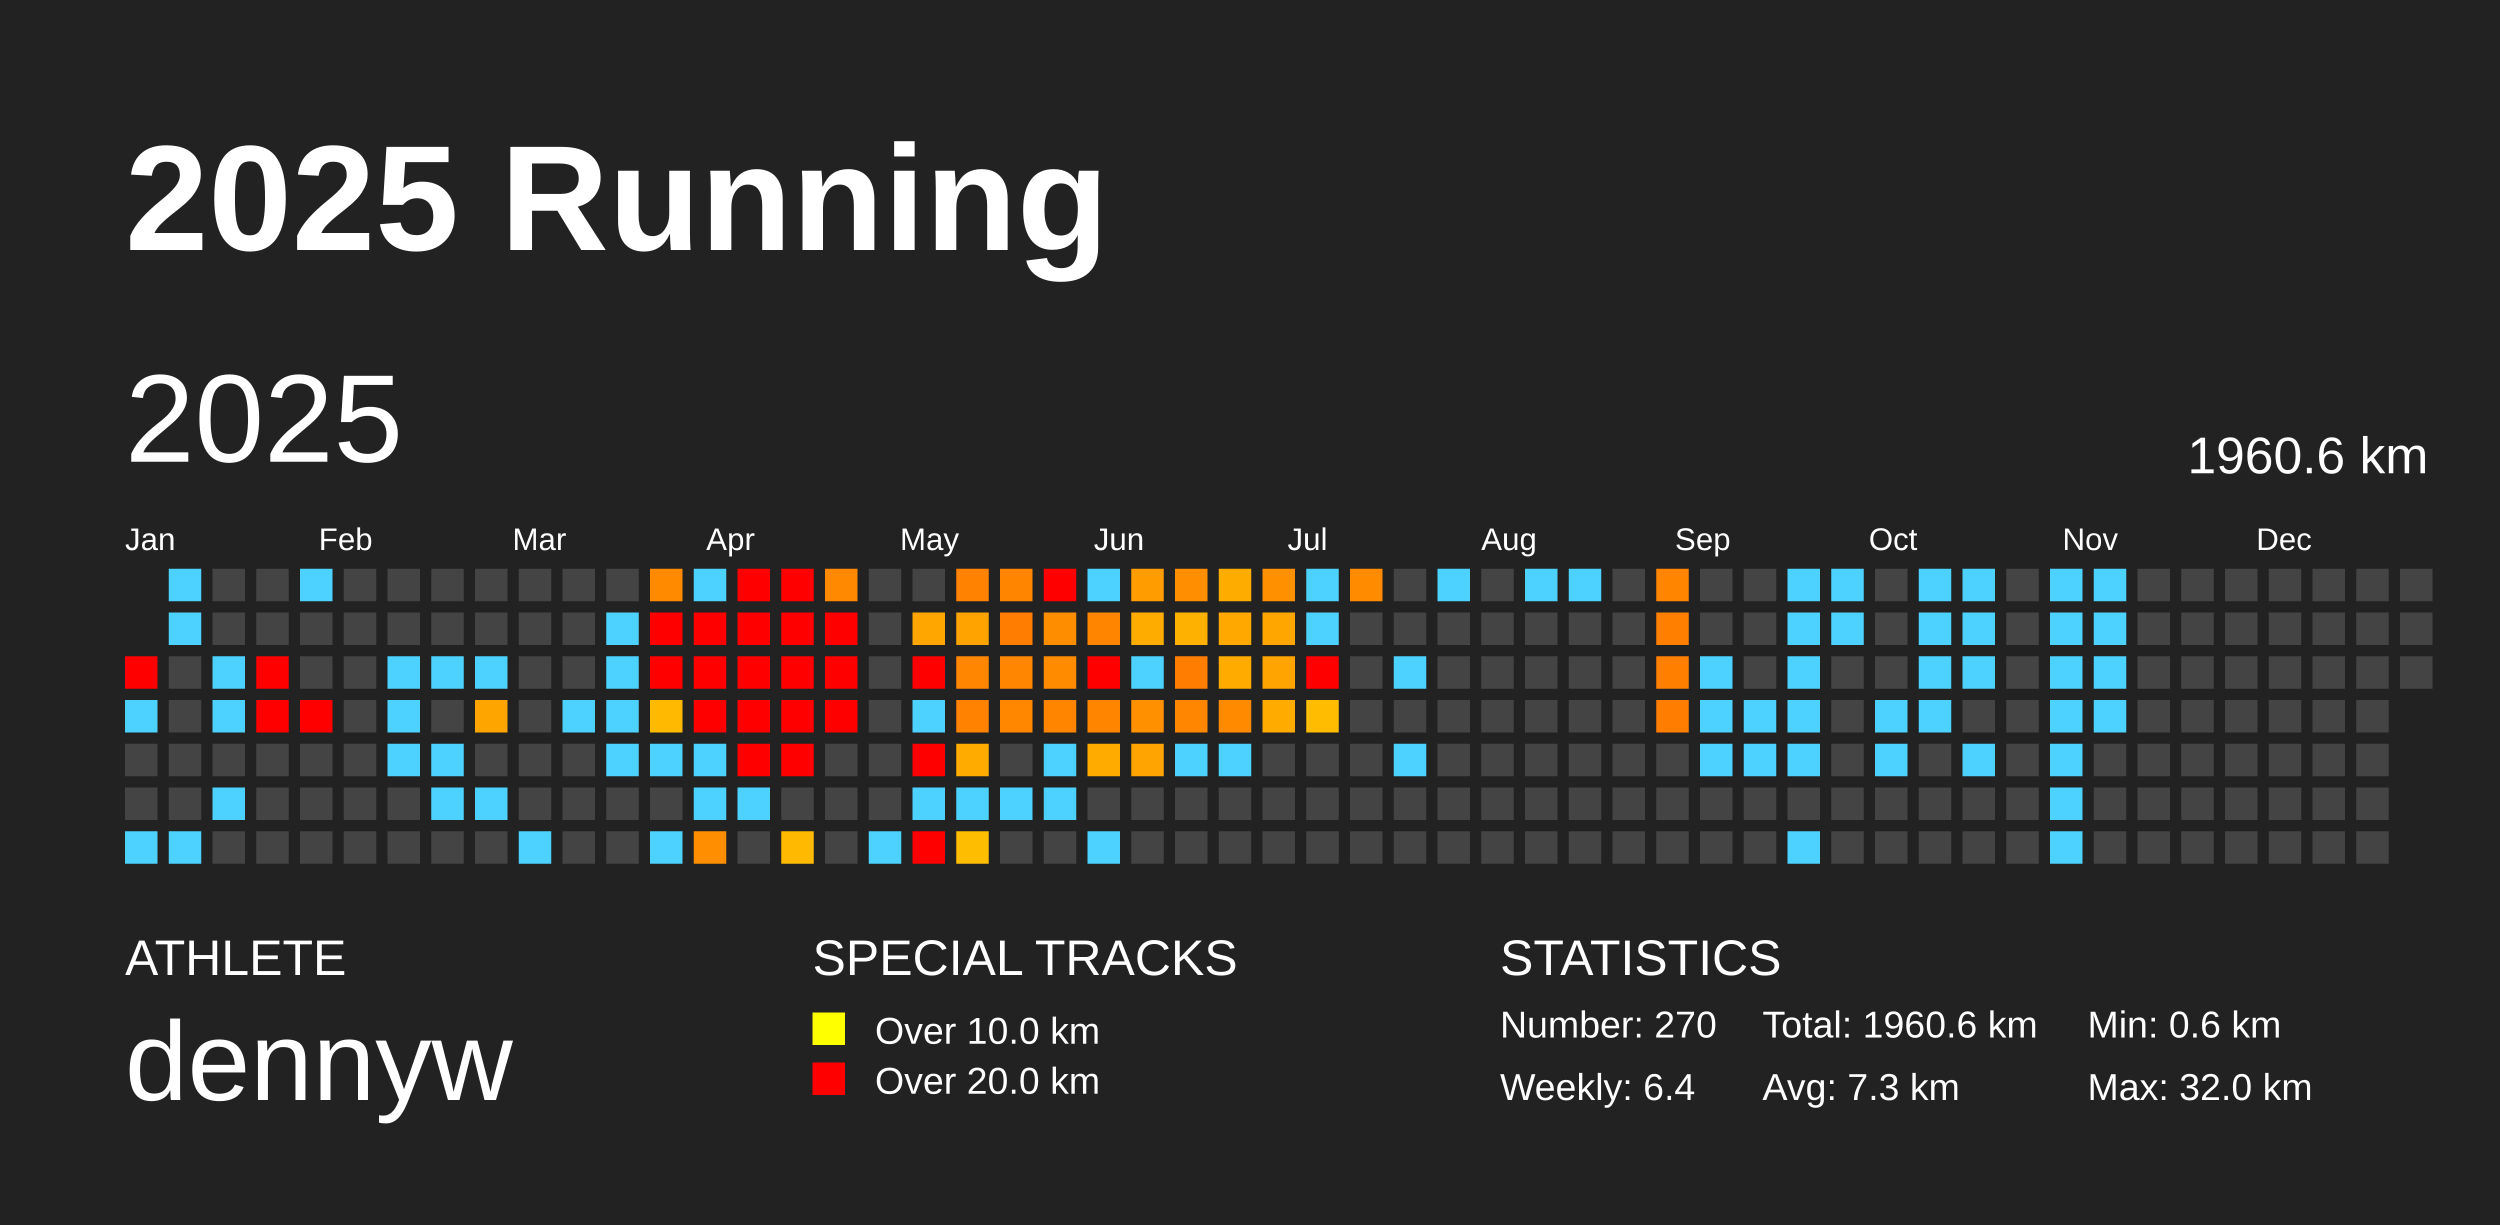
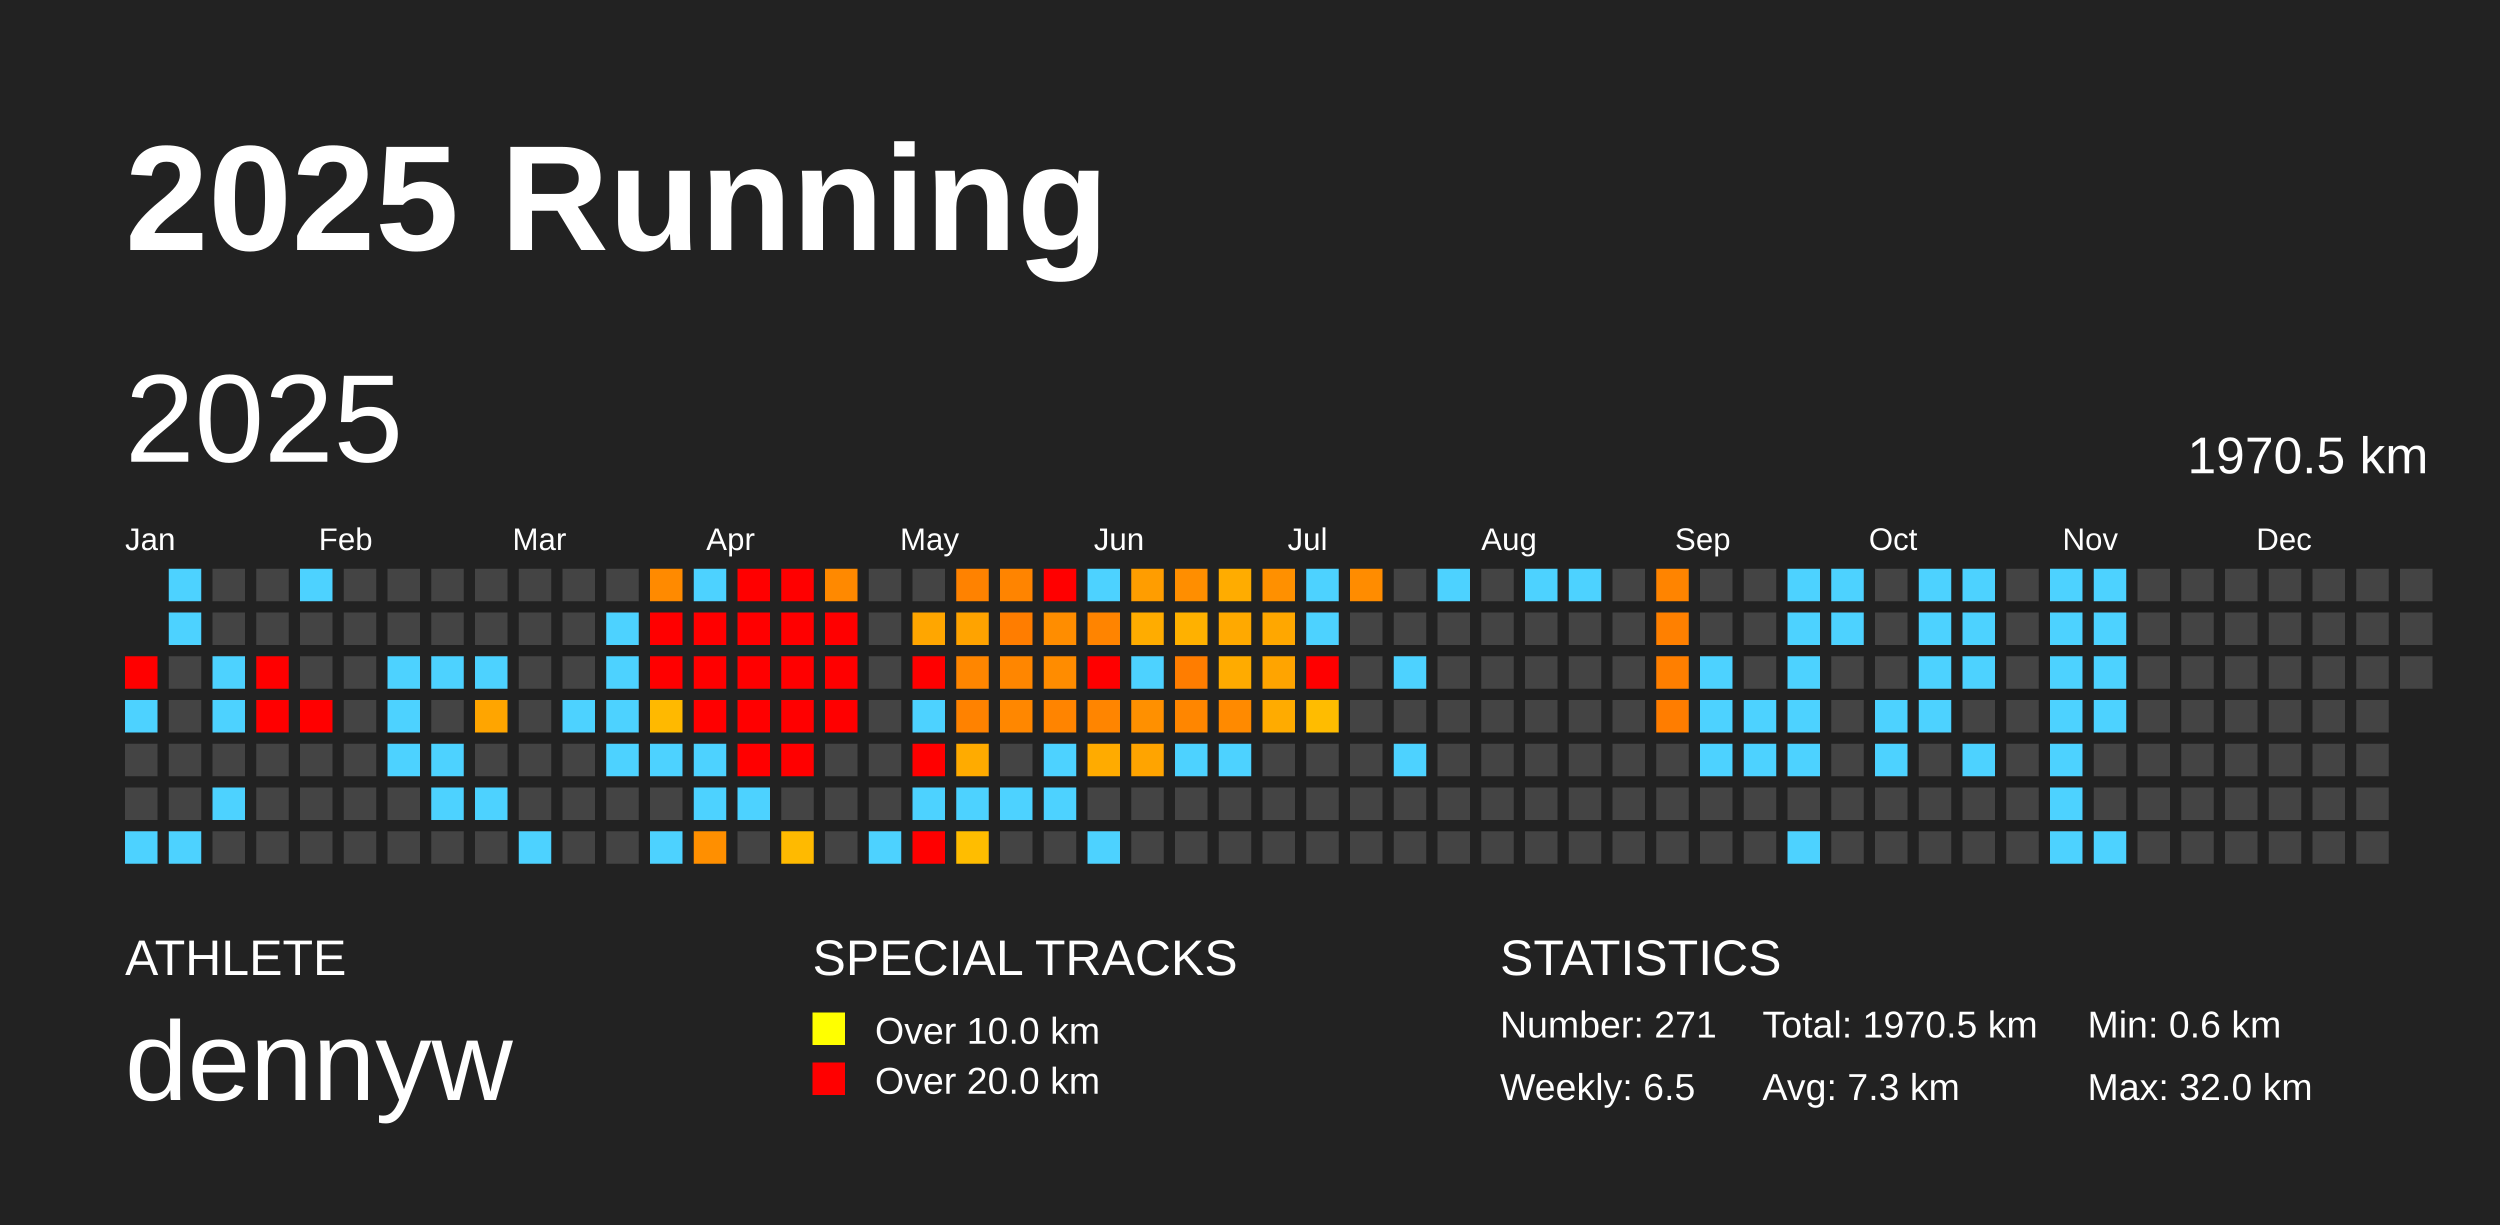
<svg xmlns="http://www.w3.org/2000/svg" baseProfile="full" height="98mm" version="1.1" viewBox="0,0,200,98" width="200mm">
  <defs />
  <rect fill="#222222" height="98" width="200" x="0" y="0" />
  <text fill="#FFFFFF" style="font-size:12px; font-family:Arial; font-weight:bold;" x="10" y="20">2025 Running</text>
  <text fill="#FFFFFF" style="font-size:4px; font-family:Arial" x="10" y="78">ATHLETE</text>
  <text fill="#FFFFFF" style="font-size:9px; font-family:Arial" x="10" y="88">dennyw</text>
  <text fill="#FFFFFF" style="font-size:4px; font-family:Arial" x="65" y="78">SPECIAL TRACKS</text>
  <rect fill="yellow" height="2.6" width="2.6" x="65" y="81" />
  <text fill="#FFFFFF" style="font-size:3px; font-family:Arial" x="70" y="83.5">Over 10.0 km</text>
  <rect fill="red" height="2.6" width="2.6" x="65" y="85" />
  <text fill="#FFFFFF" style="font-size:3px; font-family:Arial" x="70" y="87.5">Over 20.0 km</text>
  <text fill="#FFFFFF" style="font-size:4px; font-family:Arial" x="120" y="78">STATISTICS</text>
-   <text fill="#FFFFFF" style="font-size:3px; font-family:Arial" x="120" y="83">Number: 270</text>
-   <text fill="#FFFFFF" style="font-size:3px; font-family:Arial" x="120" y="88">Weekly: 6.4</text>
-   <text fill="#FFFFFF" style="font-size:3px; font-family:Arial" x="141" y="83">Total: 1960.6 km</text>
+   <text fill="#FFFFFF" style="font-size:3px; font-family:Arial" x="120" y="83">Number: 271</text>
+   <text fill="#FFFFFF" style="font-size:3px; font-family:Arial" x="120" y="88">Weekly: 6.5</text>
+   <text fill="#FFFFFF" style="font-size:3px; font-family:Arial" x="141" y="83">Total: 1970.5 km</text>
  <text fill="#FFFFFF" style="font-size:3px; font-family:Arial" x="141" y="88">Avg: 7.3 km</text>
  <text fill="#FFFFFF" style="font-size:3px; font-family:Arial" x="167" y="83">Min: 0.6 km</text>
  <text fill="#FFFFFF" style="font-size:3px; font-family:Arial" x="167" y="88">Max: 32.0 km</text>
  <text dominant-baseline="hanging" fill="#FFFFFF" style="font-size:10.0px; font-family:Arial;" x="10" y="30">2025</text>
-   <text dominant-baseline="hanging" fill="#FFFFFF" style="font-size:4.125px; font-family:Arial;" x="175" y="35">1960.6 km</text>
+   <text dominant-baseline="hanging" fill="#FFFFFF" style="font-size:4.125px; font-family:Arial;" x="175" y="35">1970.5 km</text>
  <text fill="#FFFFFF" style="font-size:2.5px; font-family:Arial" x="10.0" y="44">Jan</text>
  <text fill="#FFFFFF" style="font-size:2.5px; font-family:Arial" x="25.5" y="44">Feb</text>
  <text fill="#FFFFFF" style="font-size:2.5px; font-family:Arial" x="41.0" y="44">Mar</text>
  <text fill="#FFFFFF" style="font-size:2.5px; font-family:Arial" x="56.5" y="44">Apr</text>
  <text fill="#FFFFFF" style="font-size:2.5px; font-family:Arial" x="72.0" y="44">May</text>
  <text fill="#FFFFFF" style="font-size:2.5px; font-family:Arial" x="87.5" y="44">Jun</text>
  <text fill="#FFFFFF" style="font-size:2.5px; font-family:Arial" x="103.0" y="44">Jul</text>
  <text fill="#FFFFFF" style="font-size:2.5px; font-family:Arial" x="118.5" y="44">Aug</text>
  <text fill="#FFFFFF" style="font-size:2.5px; font-family:Arial" x="134.0" y="44">Sep</text>
  <text fill="#FFFFFF" style="font-size:2.5px; font-family:Arial" x="149.5" y="44">Oct</text>
  <text fill="#FFFFFF" style="font-size:2.5px; font-family:Arial" x="165.0" y="44">Nov</text>
  <text fill="#FFFFFF" style="font-size:2.5px; font-family:Arial" x="180.5" y="44">Dec</text>
  <rect fill="red" height="2.6" width="2.6" x="10.0" y="52.5" />
  <rect fill="#4dd2ff" height="2.6" width="2.6" x="10.0" y="56.0" />
  <rect fill="#444444" height="2.6" width="2.6" x="10.0" y="59.5" />
  <rect fill="#444444" height="2.6" width="2.6" x="10.0" y="63.0" />
  <rect fill="#4dd2ff" height="2.6" width="2.6" x="10.0" y="66.5" />
  <rect fill="#4dd2ff" height="2.6" width="2.6" x="13.5" y="45.5" />
  <rect fill="#4dd2ff" height="2.6" width="2.6" x="13.5" y="49.0" />
  <rect fill="#444444" height="2.6" width="2.6" x="13.5" y="52.5" />
  <rect fill="#444444" height="2.6" width="2.6" x="13.5" y="56.0" />
  <rect fill="#444444" height="2.6" width="2.6" x="13.5" y="59.5" />
  <rect fill="#444444" height="2.6" width="2.6" x="13.5" y="63.0" />
  <rect fill="#4dd2ff" height="2.6" width="2.6" x="13.5" y="66.5" />
  <rect fill="#444444" height="2.6" width="2.6" x="17.0" y="45.5" />
  <rect fill="#444444" height="2.6" width="2.6" x="17.0" y="49.0" />
  <rect fill="#4dd2ff" height="2.6" width="2.6" x="17.0" y="52.5" />
  <rect fill="#4dd2ff" height="2.6" width="2.6" x="17.0" y="56.0" />
  <rect fill="#444444" height="2.6" width="2.6" x="17.0" y="59.5" />
  <rect fill="#4dd2ff" height="2.6" width="2.6" x="17.0" y="63.0" />
  <rect fill="#444444" height="2.6" width="2.6" x="17.0" y="66.5" />
  <rect fill="#444444" height="2.6" width="2.6" x="20.5" y="45.5" />
  <rect fill="#444444" height="2.6" width="2.6" x="20.5" y="49.0" />
  <rect fill="red" height="2.6" width="2.6" x="20.5" y="52.5" />
  <rect fill="red" height="2.6" width="2.6" x="20.5" y="56.0" />
  <rect fill="#444444" height="2.6" width="2.6" x="20.5" y="59.5" />
  <rect fill="#444444" height="2.6" width="2.6" x="20.5" y="63.0" />
  <rect fill="#444444" height="2.6" width="2.6" x="20.5" y="66.5" />
  <rect fill="#4dd2ff" height="2.6" width="2.6" x="24.0" y="45.5" />
  <rect fill="#444444" height="2.6" width="2.6" x="24.0" y="49.0" />
  <rect fill="#444444" height="2.6" width="2.6" x="24.0" y="52.5" />
  <rect fill="red" height="2.6" width="2.6" x="24.0" y="56.0" />
  <rect fill="#444444" height="2.6" width="2.6" x="24.0" y="59.5" />
  <rect fill="#444444" height="2.6" width="2.6" x="24.0" y="63.0" />
  <rect fill="#444444" height="2.6" width="2.6" x="24.0" y="66.5" />
  <rect fill="#444444" height="2.6" width="2.6" x="27.5" y="45.5" />
  <rect fill="#444444" height="2.6" width="2.6" x="27.5" y="49.0" />
  <rect fill="#444444" height="2.6" width="2.6" x="27.5" y="52.5" />
  <rect fill="#444444" height="2.6" width="2.6" x="27.5" y="56.0" />
  <rect fill="#444444" height="2.6" width="2.6" x="27.5" y="59.5" />
  <rect fill="#444444" height="2.6" width="2.6" x="27.5" y="63.0" />
  <rect fill="#444444" height="2.6" width="2.6" x="27.5" y="66.5" />
  <rect fill="#444444" height="2.6" width="2.6" x="31.0" y="45.5" />
  <rect fill="#444444" height="2.6" width="2.6" x="31.0" y="49.0" />
  <rect fill="#4dd2ff" height="2.6" width="2.6" x="31.0" y="52.5" />
  <rect fill="#4dd2ff" height="2.6" width="2.6" x="31.0" y="56.0" />
  <rect fill="#4dd2ff" height="2.6" width="2.6" x="31.0" y="59.5" />
  <rect fill="#444444" height="2.6" width="2.6" x="31.0" y="63.0" />
  <rect fill="#444444" height="2.6" width="2.6" x="31.0" y="66.5" />
  <rect fill="#444444" height="2.6" width="2.6" x="34.5" y="45.5" />
  <rect fill="#444444" height="2.6" width="2.6" x="34.5" y="49.0" />
  <rect fill="#4dd2ff" height="2.6" width="2.6" x="34.5" y="52.5" />
  <rect fill="#444444" height="2.6" width="2.6" x="34.5" y="56.0" />
  <rect fill="#4dd2ff" height="2.6" width="2.6" x="34.5" y="59.5" />
  <rect fill="#4dd2ff" height="2.6" width="2.6" x="34.5" y="63.0" />
  <rect fill="#444444" height="2.6" width="2.6" x="34.5" y="66.5" />
  <rect fill="#444444" height="2.6" width="2.6" x="38.0" y="45.5" />
  <rect fill="#444444" height="2.6" width="2.6" x="38.0" y="49.0" />
  <rect fill="#4dd2ff" height="2.6" width="2.6" x="38.0" y="52.5" />
  <rect fill="#ffa500" height="2.6" width="2.6" x="38.0" y="56.0" />
  <rect fill="#444444" height="2.6" width="2.6" x="38.0" y="59.5" />
  <rect fill="#4dd2ff" height="2.6" width="2.6" x="38.0" y="63.0" />
  <rect fill="#444444" height="2.6" width="2.6" x="38.0" y="66.5" />
  <rect fill="#444444" height="2.6" width="2.6" x="41.5" y="45.5" />
  <rect fill="#444444" height="2.6" width="2.6" x="41.5" y="49.0" />
  <rect fill="#444444" height="2.6" width="2.6" x="41.5" y="52.5" />
  <rect fill="#444444" height="2.6" width="2.6" x="41.5" y="56.0" />
  <rect fill="#444444" height="2.6" width="2.6" x="41.5" y="59.5" />
  <rect fill="#444444" height="2.6" width="2.6" x="41.5" y="63.0" />
  <rect fill="#4dd2ff" height="2.6" width="2.6" x="41.5" y="66.5" />
  <rect fill="#444444" height="2.6" width="2.6" x="45.0" y="45.5" />
  <rect fill="#444444" height="2.6" width="2.6" x="45.0" y="49.0" />
  <rect fill="#444444" height="2.6" width="2.6" x="45.0" y="52.5" />
  <rect fill="#4dd2ff" height="2.6" width="2.6" x="45.0" y="56.0" />
  <rect fill="#444444" height="2.6" width="2.6" x="45.0" y="59.5" />
  <rect fill="#444444" height="2.6" width="2.6" x="45.0" y="63.0" />
  <rect fill="#444444" height="2.6" width="2.6" x="45.0" y="66.5" />
  <rect fill="#444444" height="2.6" width="2.6" x="48.5" y="45.5" />
  <rect fill="#4dd2ff" height="2.6" width="2.6" x="48.5" y="49.0" />
  <rect fill="#4dd2ff" height="2.6" width="2.6" x="48.5" y="52.5" />
  <rect fill="#4dd2ff" height="2.6" width="2.6" x="48.5" y="56.0" />
  <rect fill="#4dd2ff" height="2.6" width="2.6" x="48.5" y="59.5" />
  <rect fill="#444444" height="2.6" width="2.6" x="48.5" y="63.0" />
  <rect fill="#444444" height="2.6" width="2.6" x="48.5" y="66.5" />
  <rect fill="#ff8a00" height="2.6" width="2.6" x="52.0" y="45.5" />
  <rect fill="red" height="2.6" width="2.6" x="52.0" y="49.0" />
  <rect fill="red" height="2.6" width="2.6" x="52.0" y="52.5" />
  <rect fill="#ffb900" height="2.6" width="2.6" x="52.0" y="56.0" />
  <rect fill="#4dd2ff" height="2.6" width="2.6" x="52.0" y="59.5" />
  <rect fill="#444444" height="2.6" width="2.6" x="52.0" y="63.0" />
  <rect fill="#4dd2ff" height="2.6" width="2.6" x="52.0" y="66.5" />
  <rect fill="#4dd2ff" height="2.6" width="2.6" x="55.5" y="45.5" />
  <rect fill="red" height="2.6" width="2.6" x="55.5" y="49.0" />
  <rect fill="red" height="2.6" width="2.6" x="55.5" y="52.5" />
  <rect fill="red" height="2.6" width="2.6" x="55.5" y="56.0" />
  <rect fill="#4dd2ff" height="2.6" width="2.6" x="55.5" y="59.5" />
  <rect fill="#4dd2ff" height="2.6" width="2.6" x="55.5" y="63.0" />
  <rect fill="#ff8f00" height="2.6" width="2.6" x="55.5" y="66.5" />
  <rect fill="red" height="2.6" width="2.6" x="59.0" y="45.5" />
  <rect fill="red" height="2.6" width="2.6" x="59.0" y="49.0" />
  <rect fill="red" height="2.6" width="2.6" x="59.0" y="52.5" />
  <rect fill="red" height="2.6" width="2.6" x="59.0" y="56.0" />
  <rect fill="red" height="2.6" width="2.6" x="59.0" y="59.5" />
  <rect fill="#4dd2ff" height="2.6" width="2.6" x="59.0" y="63.0" />
  <rect fill="#444444" height="2.6" width="2.6" x="59.0" y="66.5" />
  <rect fill="red" height="2.6" width="2.6" x="62.5" y="45.5" />
  <rect fill="red" height="2.6" width="2.6" x="62.5" y="49.0" />
  <rect fill="red" height="2.6" width="2.6" x="62.5" y="52.5" />
  <rect fill="red" height="2.6" width="2.6" x="62.5" y="56.0" />
  <rect fill="red" height="2.6" width="2.6" x="62.5" y="59.5" />
  <rect fill="#444444" height="2.6" width="2.6" x="62.5" y="63.0" />
  <rect fill="#ffba00" height="2.6" width="2.6" x="62.5" y="66.5" />
  <rect fill="#ff8900" height="2.6" width="2.6" x="66.0" y="45.5" />
  <rect fill="red" height="2.6" width="2.6" x="66.0" y="49.0" />
  <rect fill="red" height="2.6" width="2.6" x="66.0" y="52.5" />
  <rect fill="red" height="2.6" width="2.6" x="66.0" y="56.0" />
  <rect fill="#444444" height="2.6" width="2.6" x="66.0" y="59.5" />
  <rect fill="#444444" height="2.6" width="2.6" x="66.0" y="63.0" />
  <rect fill="#444444" height="2.6" width="2.6" x="66.0" y="66.5" />
  <rect fill="#444444" height="2.6" width="2.6" x="69.5" y="45.5" />
  <rect fill="#444444" height="2.6" width="2.6" x="69.5" y="49.0" />
  <rect fill="#444444" height="2.6" width="2.6" x="69.5" y="52.5" />
  <rect fill="#444444" height="2.6" width="2.6" x="69.5" y="56.0" />
  <rect fill="#444444" height="2.6" width="2.6" x="69.5" y="59.5" />
  <rect fill="#444444" height="2.6" width="2.6" x="69.5" y="63.0" />
  <rect fill="#4dd2ff" height="2.6" width="2.6" x="69.5" y="66.5" />
  <rect fill="#444444" height="2.6" width="2.6" x="73.0" y="45.5" />
  <rect fill="#ffa600" height="2.6" width="2.6" x="73.0" y="49.0" />
  <rect fill="red" height="2.6" width="2.6" x="73.0" y="52.5" />
  <rect fill="#4dd2ff" height="2.6" width="2.6" x="73.0" y="56.0" />
  <rect fill="red" height="2.6" width="2.6" x="73.0" y="59.5" />
  <rect fill="#4dd2ff" height="2.6" width="2.6" x="73.0" y="63.0" />
  <rect fill="red" height="2.6" width="2.6" x="73.0" y="66.5" />
  <rect fill="#ff8200" height="2.6" width="2.6" x="76.5" y="45.5" />
  <rect fill="#ffa300" height="2.6" width="2.6" x="76.5" y="49.0" />
  <rect fill="#ff8600" height="2.6" width="2.6" x="76.5" y="52.5" />
  <rect fill="#ff8200" height="2.6" width="2.6" x="76.5" y="56.0" />
  <rect fill="#ffab00" height="2.6" width="2.6" x="76.5" y="59.5" />
  <rect fill="#4dd2ff" height="2.6" width="2.6" x="76.5" y="63.0" />
  <rect fill="#ffbd00" height="2.6" width="2.6" x="76.5" y="66.5" />
  <rect fill="#ff8400" height="2.6" width="2.6" x="80.0" y="45.5" />
  <rect fill="#ff7d00" height="2.6" width="2.6" x="80.0" y="49.0" />
  <rect fill="#ff8600" height="2.6" width="2.6" x="80.0" y="52.5" />
  <rect fill="#ff8700" height="2.6" width="2.6" x="80.0" y="56.0" />
  <rect fill="#444444" height="2.6" width="2.6" x="80.0" y="59.5" />
  <rect fill="#4dd2ff" height="2.6" width="2.6" x="80.0" y="63.0" />
  <rect fill="#444444" height="2.6" width="2.6" x="80.0" y="66.5" />
  <rect fill="red" height="2.6" width="2.6" x="83.5" y="45.5" />
  <rect fill="#ff8d00" height="2.6" width="2.6" x="83.5" y="49.0" />
  <rect fill="#ff8c00" height="2.6" width="2.6" x="83.5" y="52.5" />
  <rect fill="#ff8400" height="2.6" width="2.6" x="83.5" y="56.0" />
  <rect fill="#4dd2ff" height="2.6" width="2.6" x="83.5" y="59.5" />
  <rect fill="#4dd2ff" height="2.6" width="2.6" x="83.5" y="63.0" />
  <rect fill="#444444" height="2.6" width="2.6" x="83.5" y="66.5" />
  <rect fill="#4dd2ff" height="2.6" width="2.6" x="87.0" y="45.5" />
  <rect fill="#ff8400" height="2.6" width="2.6" x="87.0" y="49.0" />
  <rect fill="red" height="2.6" width="2.6" x="87.0" y="52.5" />
  <rect fill="#ff8500" height="2.6" width="2.6" x="87.0" y="56.0" />
  <rect fill="#ffab00" height="2.6" width="2.6" x="87.0" y="59.5" />
  <rect fill="#444444" height="2.6" width="2.6" x="87.0" y="63.0" />
  <rect fill="#4dd2ff" height="2.6" width="2.6" x="87.0" y="66.5" />
  <rect fill="#ff9d00" height="2.6" width="2.6" x="90.5" y="45.5" />
  <rect fill="#ffac00" height="2.6" width="2.6" x="90.5" y="49.0" />
  <rect fill="#4dd2ff" height="2.6" width="2.6" x="90.5" y="52.5" />
  <rect fill="#ff9000" height="2.6" width="2.6" x="90.5" y="56.0" />
  <rect fill="#ffa400" height="2.6" width="2.6" x="90.5" y="59.5" />
  <rect fill="#444444" height="2.6" width="2.6" x="90.5" y="63.0" />
  <rect fill="#444444" height="2.6" width="2.6" x="90.5" y="66.5" />
  <rect fill="#ff8e00" height="2.6" width="2.6" x="94.0" y="45.5" />
  <rect fill="#ffb100" height="2.6" width="2.6" x="94.0" y="49.0" />
  <rect fill="#ff7d00" height="2.6" width="2.6" x="94.0" y="52.5" />
  <rect fill="#ff8600" height="2.6" width="2.6" x="94.0" y="56.0" />
  <rect fill="#4dd2ff" height="2.6" width="2.6" x="94.0" y="59.5" />
  <rect fill="#444444" height="2.6" width="2.6" x="94.0" y="63.0" />
  <rect fill="#444444" height="2.6" width="2.6" x="94.0" y="66.5" />
  <rect fill="#ffac00" height="2.6" width="2.6" x="97.5" y="45.5" />
  <rect fill="#ffa900" height="2.6" width="2.6" x="97.5" y="49.0" />
  <rect fill="#ffab00" height="2.6" width="2.6" x="97.5" y="52.5" />
  <rect fill="#ff8a00" height="2.6" width="2.6" x="97.5" y="56.0" />
  <rect fill="#4dd2ff" height="2.6" width="2.6" x="97.5" y="59.5" />
  <rect fill="#444444" height="2.6" width="2.6" x="97.5" y="63.0" />
  <rect fill="#444444" height="2.6" width="2.6" x="97.5" y="66.5" />
  <rect fill="#ff9000" height="2.6" width="2.6" x="101.0" y="45.5" />
  <rect fill="#ffa700" height="2.6" width="2.6" x="101.0" y="49.0" />
  <rect fill="#ffa400" height="2.6" width="2.6" x="101.0" y="52.5" />
  <rect fill="#ffab00" height="2.6" width="2.6" x="101.0" y="56.0" />
  <rect fill="#444444" height="2.6" width="2.6" x="101.0" y="59.5" />
  <rect fill="#444444" height="2.6" width="2.6" x="101.0" y="63.0" />
  <rect fill="#444444" height="2.6" width="2.6" x="101.0" y="66.5" />
  <rect fill="#4dd2ff" height="2.6" width="2.6" x="104.5" y="45.5" />
  <rect fill="#4dd2ff" height="2.6" width="2.6" x="104.5" y="49.0" />
  <rect fill="red" height="2.6" width="2.6" x="104.5" y="52.5" />
  <rect fill="#ffbc00" height="2.6" width="2.6" x="104.5" y="56.0" />
  <rect fill="#444444" height="2.6" width="2.6" x="104.5" y="59.5" />
  <rect fill="#444444" height="2.6" width="2.6" x="104.5" y="63.0" />
  <rect fill="#444444" height="2.6" width="2.6" x="104.5" y="66.5" />
  <rect fill="#ff8c00" height="2.6" width="2.6" x="108.0" y="45.5" />
  <rect fill="#444444" height="2.6" width="2.6" x="108.0" y="49.0" />
  <rect fill="#444444" height="2.6" width="2.6" x="108.0" y="52.5" />
  <rect fill="#444444" height="2.6" width="2.6" x="108.0" y="56.0" />
  <rect fill="#444444" height="2.6" width="2.6" x="108.0" y="59.5" />
  <rect fill="#444444" height="2.6" width="2.6" x="108.0" y="63.0" />
  <rect fill="#444444" height="2.6" width="2.6" x="108.0" y="66.5" />
  <rect fill="#444444" height="2.6" width="2.6" x="111.5" y="45.5" />
  <rect fill="#444444" height="2.6" width="2.6" x="111.5" y="49.0" />
  <rect fill="#4dd2ff" height="2.6" width="2.6" x="111.5" y="52.5" />
  <rect fill="#444444" height="2.6" width="2.6" x="111.5" y="56.0" />
  <rect fill="#4dd2ff" height="2.6" width="2.6" x="111.5" y="59.5" />
  <rect fill="#444444" height="2.6" width="2.6" x="111.5" y="63.0" />
  <rect fill="#444444" height="2.6" width="2.6" x="111.5" y="66.5" />
  <rect fill="#4dd2ff" height="2.6" width="2.6" x="115.0" y="45.5" />
  <rect fill="#444444" height="2.6" width="2.6" x="115.0" y="49.0" />
  <rect fill="#444444" height="2.6" width="2.6" x="115.0" y="52.5" />
  <rect fill="#444444" height="2.6" width="2.6" x="115.0" y="56.0" />
  <rect fill="#444444" height="2.6" width="2.6" x="115.0" y="59.5" />
  <rect fill="#444444" height="2.6" width="2.6" x="115.0" y="63.0" />
  <rect fill="#444444" height="2.6" width="2.6" x="115.0" y="66.5" />
  <rect fill="#444444" height="2.6" width="2.6" x="118.5" y="45.5" />
  <rect fill="#444444" height="2.6" width="2.6" x="118.5" y="49.0" />
  <rect fill="#444444" height="2.6" width="2.6" x="118.5" y="52.5" />
  <rect fill="#444444" height="2.6" width="2.6" x="118.5" y="56.0" />
  <rect fill="#444444" height="2.6" width="2.6" x="118.5" y="59.5" />
  <rect fill="#444444" height="2.6" width="2.6" x="118.5" y="63.0" />
  <rect fill="#444444" height="2.6" width="2.6" x="118.5" y="66.5" />
  <rect fill="#4dd2ff" height="2.6" width="2.6" x="122.0" y="45.5" />
  <rect fill="#444444" height="2.6" width="2.6" x="122.0" y="49.0" />
  <rect fill="#444444" height="2.6" width="2.6" x="122.0" y="52.5" />
  <rect fill="#444444" height="2.6" width="2.6" x="122.0" y="56.0" />
  <rect fill="#444444" height="2.6" width="2.6" x="122.0" y="59.5" />
  <rect fill="#444444" height="2.6" width="2.6" x="122.0" y="63.0" />
  <rect fill="#444444" height="2.6" width="2.6" x="122.0" y="66.5" />
  <rect fill="#4dd2ff" height="2.6" width="2.6" x="125.5" y="45.5" />
  <rect fill="#444444" height="2.6" width="2.6" x="125.5" y="49.0" />
  <rect fill="#444444" height="2.6" width="2.6" x="125.5" y="52.5" />
  <rect fill="#444444" height="2.6" width="2.6" x="125.5" y="56.0" />
  <rect fill="#444444" height="2.6" width="2.6" x="125.5" y="59.5" />
  <rect fill="#444444" height="2.6" width="2.6" x="125.5" y="63.0" />
  <rect fill="#444444" height="2.6" width="2.6" x="125.5" y="66.5" />
  <rect fill="#444444" height="2.6" width="2.6" x="129.0" y="45.5" />
  <rect fill="#444444" height="2.6" width="2.6" x="129.0" y="49.0" />
  <rect fill="#444444" height="2.6" width="2.6" x="129.0" y="52.5" />
  <rect fill="#444444" height="2.6" width="2.6" x="129.0" y="56.0" />
  <rect fill="#444444" height="2.6" width="2.6" x="129.0" y="59.5" />
  <rect fill="#444444" height="2.6" width="2.6" x="129.0" y="63.0" />
  <rect fill="#444444" height="2.6" width="2.6" x="129.0" y="66.5" />
  <rect fill="#ff8400" height="2.6" width="2.6" x="132.5" y="45.5" />
  <rect fill="#ff8000" height="2.6" width="2.6" x="132.5" y="49.0" />
  <rect fill="#ff7f00" height="2.6" width="2.6" x="132.5" y="52.5" />
  <rect fill="#ff7d00" height="2.6" width="2.6" x="132.5" y="56.0" />
  <rect fill="#444444" height="2.6" width="2.6" x="132.5" y="59.5" />
  <rect fill="#444444" height="2.6" width="2.6" x="132.5" y="63.0" />
  <rect fill="#444444" height="2.6" width="2.6" x="132.5" y="66.5" />
  <rect fill="#444444" height="2.6" width="2.6" x="136.0" y="45.5" />
  <rect fill="#444444" height="2.6" width="2.6" x="136.0" y="49.0" />
  <rect fill="#4dd2ff" height="2.6" width="2.6" x="136.0" y="52.5" />
  <rect fill="#4dd2ff" height="2.6" width="2.6" x="136.0" y="56.0" />
  <rect fill="#4dd2ff" height="2.6" width="2.6" x="136.0" y="59.5" />
  <rect fill="#444444" height="2.6" width="2.6" x="136.0" y="63.0" />
  <rect fill="#444444" height="2.6" width="2.6" x="136.0" y="66.5" />
  <rect fill="#444444" height="2.6" width="2.6" x="139.5" y="45.5" />
  <rect fill="#444444" height="2.6" width="2.6" x="139.5" y="49.0" />
  <rect fill="#444444" height="2.6" width="2.6" x="139.5" y="52.5" />
  <rect fill="#4dd2ff" height="2.6" width="2.6" x="139.5" y="56.0" />
  <rect fill="#4dd2ff" height="2.6" width="2.6" x="139.5" y="59.5" />
  <rect fill="#444444" height="2.6" width="2.6" x="139.5" y="63.0" />
  <rect fill="#444444" height="2.6" width="2.6" x="139.5" y="66.5" />
  <rect fill="#4dd2ff" height="2.6" width="2.6" x="143.0" y="45.5" />
  <rect fill="#4dd2ff" height="2.6" width="2.6" x="143.0" y="49.0" />
  <rect fill="#4dd2ff" height="2.6" width="2.6" x="143.0" y="52.5" />
  <rect fill="#4dd2ff" height="2.6" width="2.6" x="143.0" y="56.0" />
  <rect fill="#4dd2ff" height="2.6" width="2.6" x="143.0" y="59.5" />
  <rect fill="#444444" height="2.6" width="2.6" x="143.0" y="63.0" />
  <rect fill="#4dd2ff" height="2.6" width="2.6" x="143.0" y="66.5" />
  <rect fill="#4dd2ff" height="2.6" width="2.6" x="146.5" y="45.5" />
  <rect fill="#4dd2ff" height="2.6" width="2.6" x="146.5" y="49.0" />
  <rect fill="#444444" height="2.6" width="2.6" x="146.5" y="52.5" />
  <rect fill="#444444" height="2.6" width="2.6" x="146.5" y="56.0" />
  <rect fill="#444444" height="2.6" width="2.6" x="146.5" y="59.5" />
  <rect fill="#444444" height="2.6" width="2.6" x="146.5" y="63.0" />
  <rect fill="#444444" height="2.6" width="2.6" x="146.5" y="66.5" />
  <rect fill="#444444" height="2.6" width="2.6" x="150.0" y="45.5" />
  <rect fill="#444444" height="2.6" width="2.6" x="150.0" y="49.0" />
  <rect fill="#444444" height="2.6" width="2.6" x="150.0" y="52.5" />
  <rect fill="#4dd2ff" height="2.6" width="2.6" x="150.0" y="56.0" />
  <rect fill="#4dd2ff" height="2.6" width="2.6" x="150.0" y="59.5" />
  <rect fill="#444444" height="2.6" width="2.6" x="150.0" y="63.0" />
  <rect fill="#444444" height="2.6" width="2.6" x="150.0" y="66.5" />
  <rect fill="#4dd2ff" height="2.6" width="2.6" x="153.5" y="45.5" />
  <rect fill="#4dd2ff" height="2.6" width="2.6" x="153.5" y="49.0" />
  <rect fill="#4dd2ff" height="2.6" width="2.6" x="153.5" y="52.5" />
  <rect fill="#4dd2ff" height="2.6" width="2.6" x="153.5" y="56.0" />
  <rect fill="#444444" height="2.6" width="2.6" x="153.5" y="59.5" />
  <rect fill="#444444" height="2.6" width="2.6" x="153.5" y="63.0" />
  <rect fill="#444444" height="2.6" width="2.6" x="153.5" y="66.5" />
  <rect fill="#4dd2ff" height="2.6" width="2.6" x="157.0" y="45.5" />
  <rect fill="#4dd2ff" height="2.6" width="2.6" x="157.0" y="49.0" />
  <rect fill="#4dd2ff" height="2.6" width="2.6" x="157.0" y="52.5" />
  <rect fill="#444444" height="2.6" width="2.6" x="157.0" y="56.0" />
  <rect fill="#4dd2ff" height="2.6" width="2.6" x="157.0" y="59.5" />
  <rect fill="#444444" height="2.6" width="2.6" x="157.0" y="63.0" />
  <rect fill="#444444" height="2.6" width="2.6" x="157.0" y="66.5" />
  <rect fill="#444444" height="2.6" width="2.6" x="160.5" y="45.5" />
  <rect fill="#444444" height="2.6" width="2.6" x="160.5" y="49.0" />
  <rect fill="#444444" height="2.6" width="2.6" x="160.5" y="52.5" />
  <rect fill="#444444" height="2.6" width="2.6" x="160.5" y="56.0" />
  <rect fill="#444444" height="2.6" width="2.6" x="160.5" y="59.5" />
  <rect fill="#444444" height="2.6" width="2.6" x="160.5" y="63.0" />
  <rect fill="#444444" height="2.6" width="2.6" x="160.5" y="66.5" />
  <rect fill="#4dd2ff" height="2.6" width="2.6" x="164.0" y="45.5" />
  <rect fill="#4dd2ff" height="2.6" width="2.6" x="164.0" y="49.0" />
  <rect fill="#4dd2ff" height="2.6" width="2.6" x="164.0" y="52.5" />
  <rect fill="#4dd2ff" height="2.6" width="2.6" x="164.0" y="56.0" />
  <rect fill="#4dd2ff" height="2.6" width="2.6" x="164.0" y="59.5" />
  <rect fill="#4dd2ff" height="2.6" width="2.6" x="164.0" y="63.0" />
  <rect fill="#4dd2ff" height="2.6" width="2.6" x="164.0" y="66.5" />
  <rect fill="#4dd2ff" height="2.6" width="2.6" x="167.5" y="45.5" />
  <rect fill="#4dd2ff" height="2.6" width="2.6" x="167.5" y="49.0" />
  <rect fill="#4dd2ff" height="2.6" width="2.6" x="167.5" y="52.5" />
  <rect fill="#4dd2ff" height="2.6" width="2.6" x="167.5" y="56.0" />
  <rect fill="#444444" height="2.6" width="2.6" x="167.5" y="59.5" />
  <rect fill="#444444" height="2.6" width="2.6" x="167.5" y="63.0" />
-   <rect fill="#444444" height="2.6" width="2.6" x="167.5" y="66.5" />
+   <rect fill="#4dd2ff" height="2.6" width="2.6" x="167.5" y="66.5" />
  <rect fill="#444444" height="2.6" width="2.6" x="171.0" y="45.5" />
  <rect fill="#444444" height="2.6" width="2.6" x="171.0" y="49.0" />
  <rect fill="#444444" height="2.6" width="2.6" x="171.0" y="52.5" />
  <rect fill="#444444" height="2.6" width="2.6" x="171.0" y="56.0" />
  <rect fill="#444444" height="2.6" width="2.6" x="171.0" y="59.5" />
  <rect fill="#444444" height="2.6" width="2.6" x="171.0" y="63.0" />
  <rect fill="#444444" height="2.6" width="2.6" x="171.0" y="66.5" />
  <rect fill="#444444" height="2.6" width="2.6" x="174.5" y="45.5" />
  <rect fill="#444444" height="2.6" width="2.6" x="174.5" y="49.0" />
  <rect fill="#444444" height="2.6" width="2.6" x="174.5" y="52.5" />
  <rect fill="#444444" height="2.6" width="2.6" x="174.5" y="56.0" />
  <rect fill="#444444" height="2.6" width="2.6" x="174.5" y="59.5" />
  <rect fill="#444444" height="2.6" width="2.6" x="174.5" y="63.0" />
  <rect fill="#444444" height="2.6" width="2.6" x="174.5" y="66.5" />
  <rect fill="#444444" height="2.6" width="2.6" x="178.0" y="45.5" />
  <rect fill="#444444" height="2.6" width="2.6" x="178.0" y="49.0" />
  <rect fill="#444444" height="2.6" width="2.6" x="178.0" y="52.5" />
  <rect fill="#444444" height="2.6" width="2.6" x="178.0" y="56.0" />
  <rect fill="#444444" height="2.6" width="2.6" x="178.0" y="59.5" />
  <rect fill="#444444" height="2.6" width="2.6" x="178.0" y="63.0" />
  <rect fill="#444444" height="2.6" width="2.6" x="178.0" y="66.5" />
  <rect fill="#444444" height="2.6" width="2.6" x="181.5" y="45.5" />
  <rect fill="#444444" height="2.6" width="2.6" x="181.5" y="49.0" />
  <rect fill="#444444" height="2.6" width="2.6" x="181.5" y="52.5" />
  <rect fill="#444444" height="2.6" width="2.6" x="181.5" y="56.0" />
  <rect fill="#444444" height="2.6" width="2.6" x="181.5" y="59.5" />
  <rect fill="#444444" height="2.6" width="2.6" x="181.5" y="63.0" />
  <rect fill="#444444" height="2.6" width="2.6" x="181.5" y="66.5" />
  <rect fill="#444444" height="2.6" width="2.6" x="185.0" y="45.5" />
  <rect fill="#444444" height="2.6" width="2.6" x="185.0" y="49.0" />
  <rect fill="#444444" height="2.6" width="2.6" x="185.0" y="52.5" />
  <rect fill="#444444" height="2.6" width="2.6" x="185.0" y="56.0" />
  <rect fill="#444444" height="2.6" width="2.6" x="185.0" y="59.5" />
  <rect fill="#444444" height="2.6" width="2.6" x="185.0" y="63.0" />
  <rect fill="#444444" height="2.6" width="2.6" x="185.0" y="66.5" />
  <rect fill="#444444" height="2.6" width="2.6" x="188.5" y="45.5" />
  <rect fill="#444444" height="2.6" width="2.6" x="188.5" y="49.0" />
  <rect fill="#444444" height="2.6" width="2.6" x="188.5" y="52.5" />
  <rect fill="#444444" height="2.6" width="2.6" x="188.5" y="56.0" />
  <rect fill="#444444" height="2.6" width="2.6" x="188.5" y="59.5" />
  <rect fill="#444444" height="2.6" width="2.6" x="188.5" y="63.0" />
  <rect fill="#444444" height="2.6" width="2.6" x="188.5" y="66.5" />
  <rect fill="#444444" height="2.6" width="2.6" x="192.0" y="45.5" />
  <rect fill="#444444" height="2.6" width="2.6" x="192.0" y="49.0" />
  <rect fill="#444444" height="2.6" width="2.6" x="192.0" y="52.5" />
</svg>
